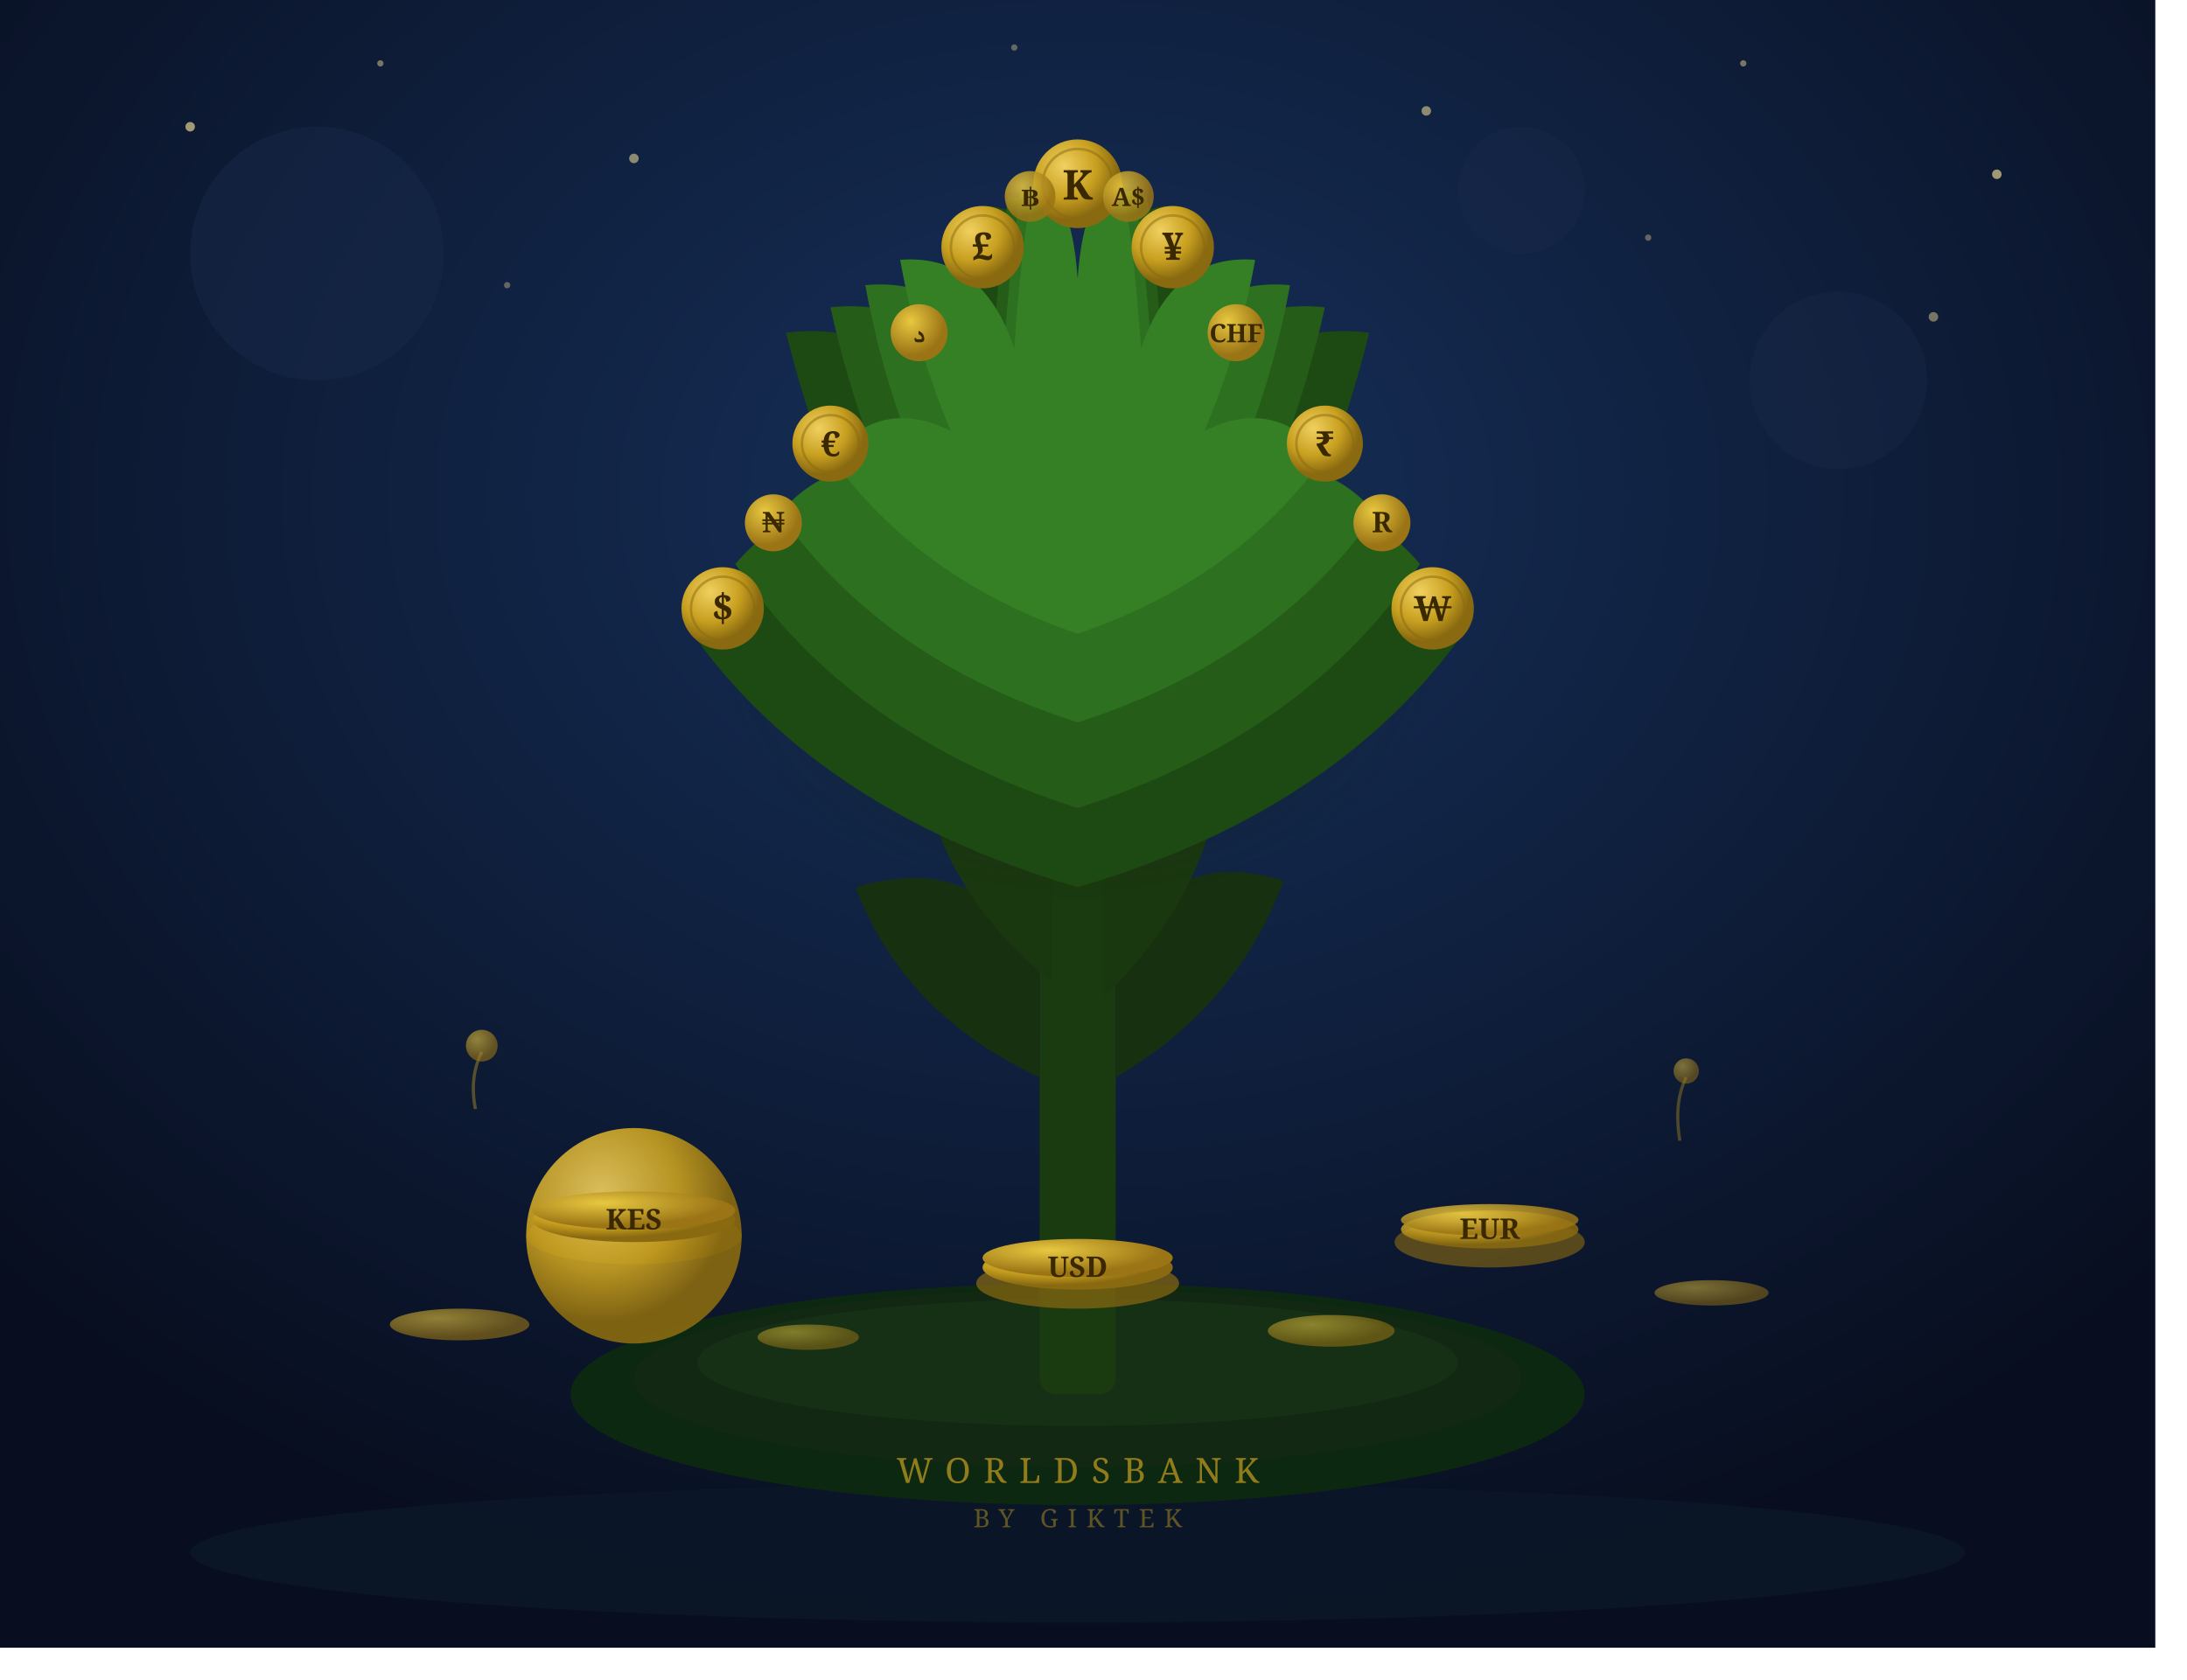
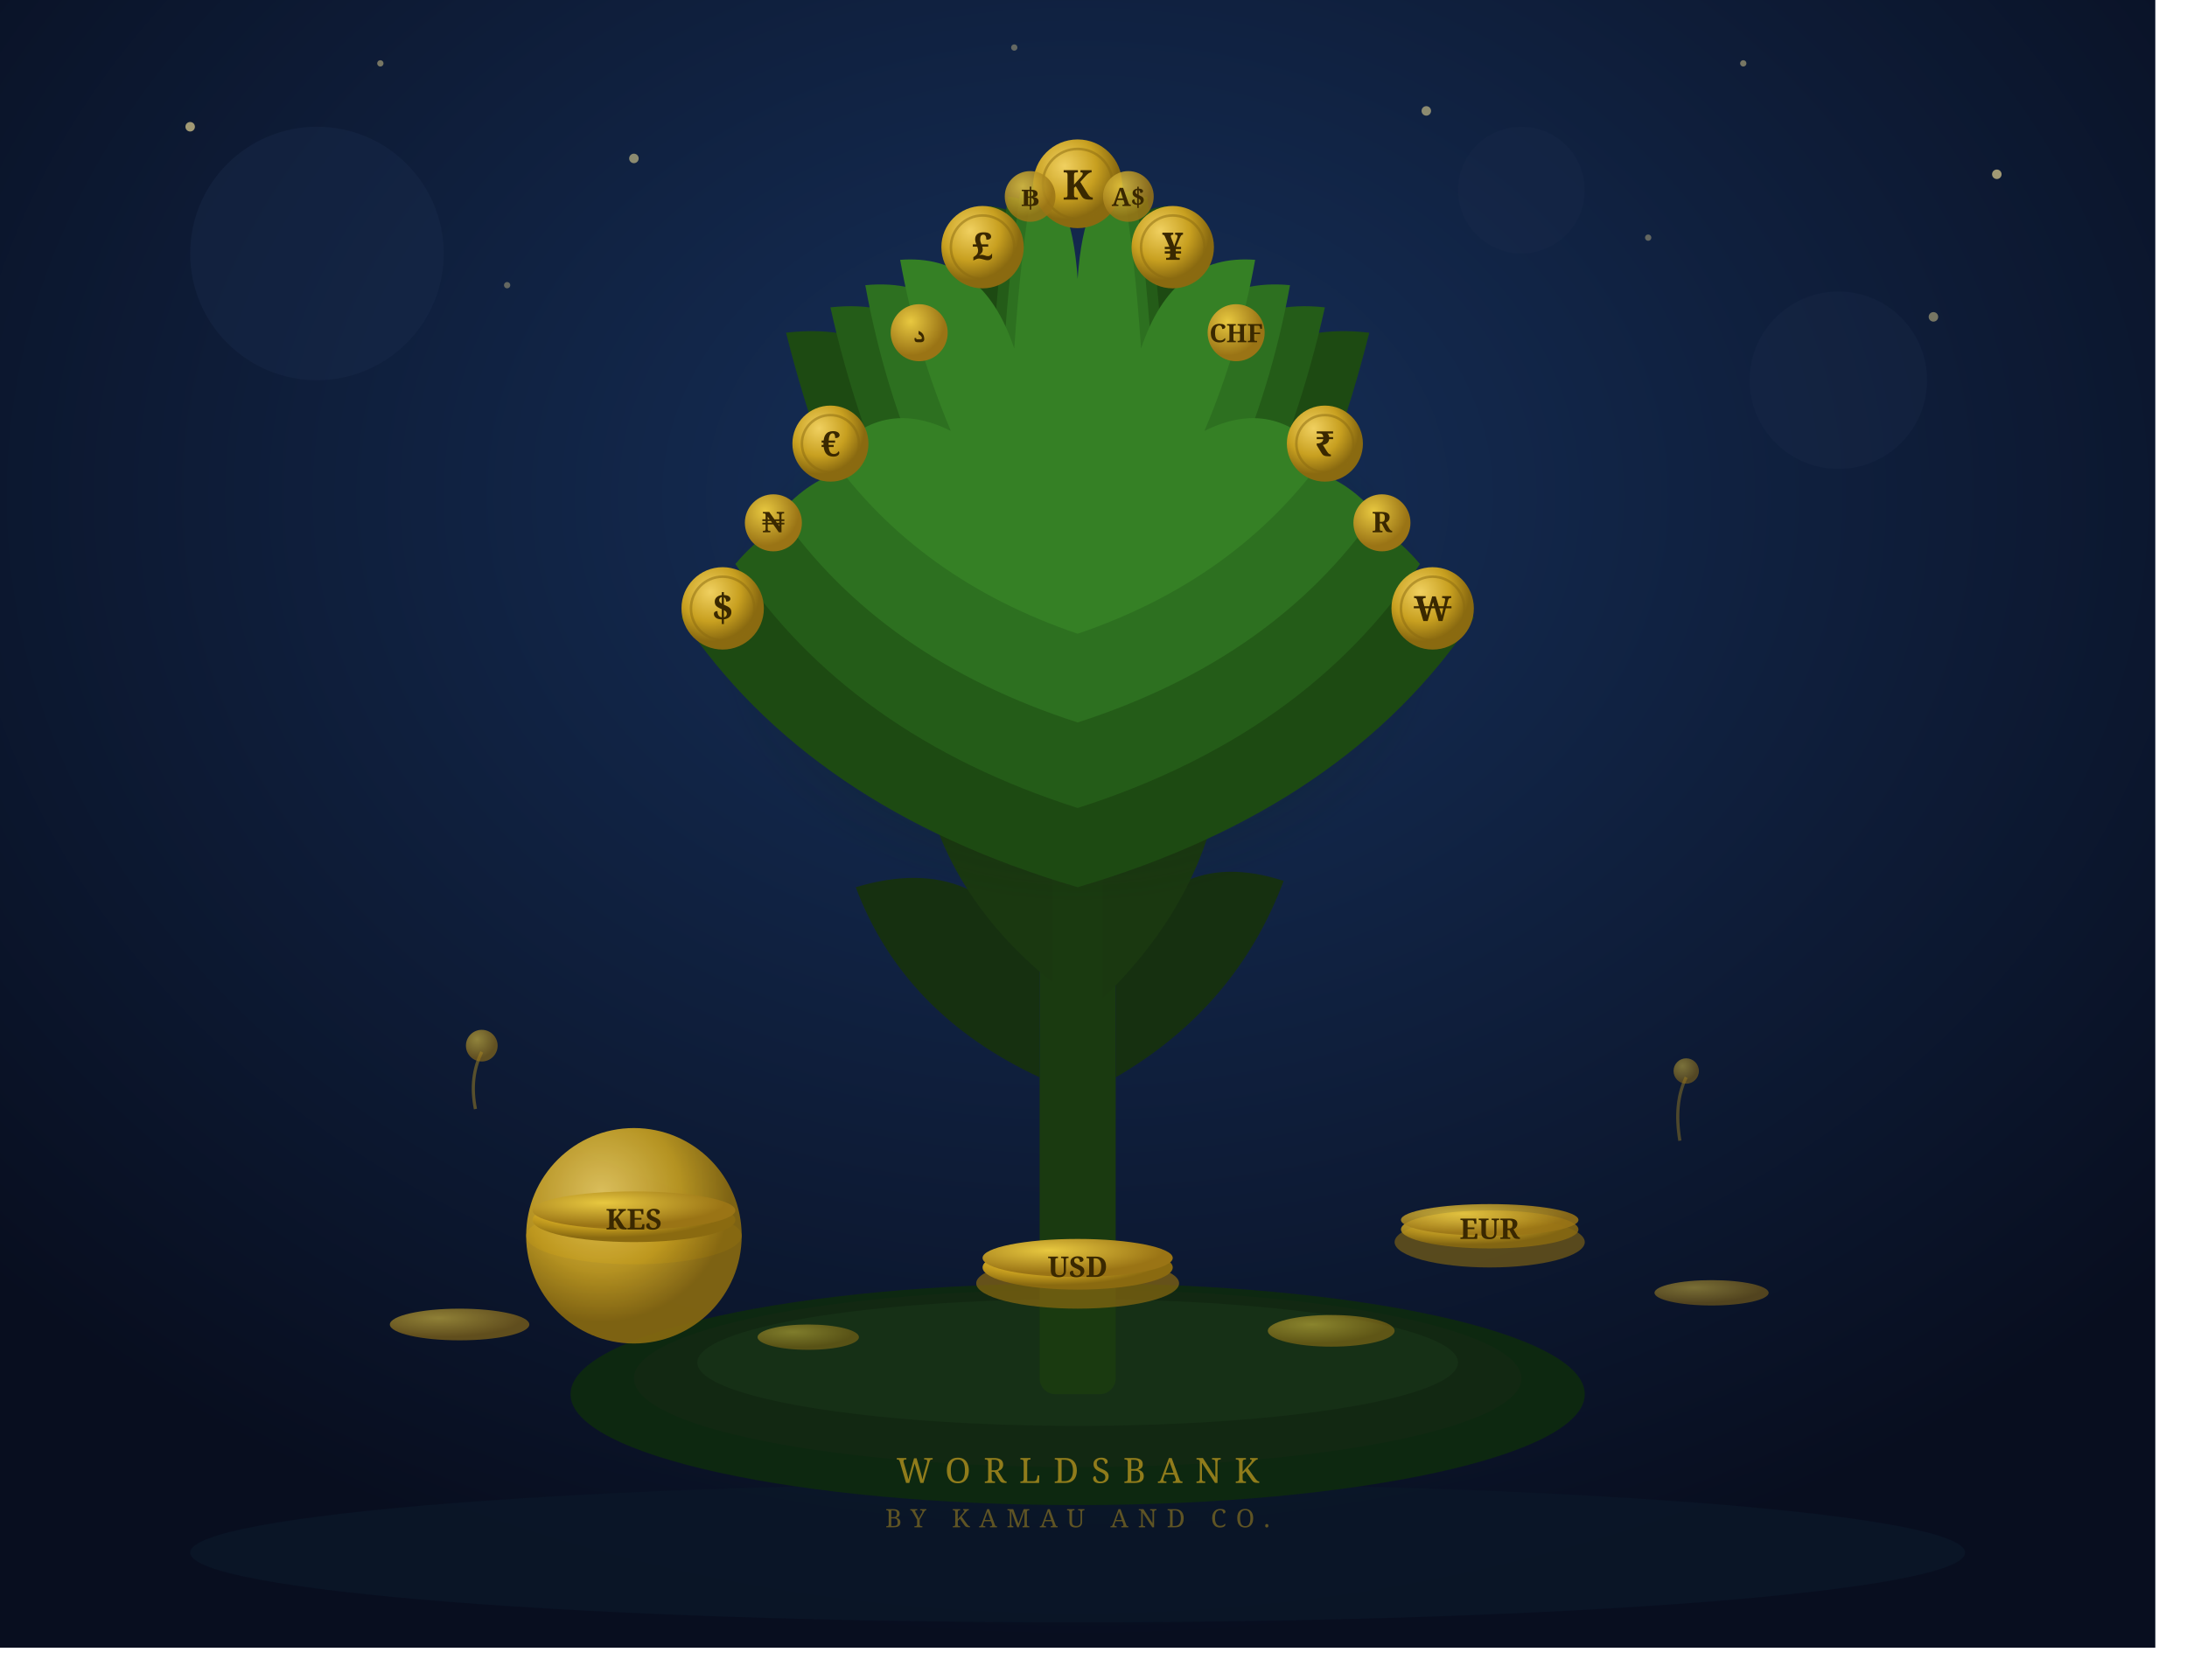
<svg xmlns="http://www.w3.org/2000/svg" width="100%" viewBox="0 0 690 530" role="img" style="">
  <defs>
    <radialGradient id="sky" cx="50%" cy="30%" r="70%">
      <stop offset="0%" stop-color="#16305a" />
      <stop offset="100%" stop-color="#080e1f" />
    </radialGradient>
    <radialGradient id="glow" cx="50%" cy="50%" r="50%">
      <stop offset="0%" stop-color="#2a5a2a" stop-opacity="0.6" />
      <stop offset="100%" stop-color="#0a1a0a" stop-opacity="0" />
    </radialGradient>
    <radialGradient id="coin" cx="35%" cy="30%" r="60%">
      <stop offset="0%" stop-color="#f0d060" />
      <stop offset="60%" stop-color="#c8a020" />
      <stop offset="100%" stop-color="#8a6a10" />
    </radialGradient>
    <radialGradient id="coinSm" cx="35%" cy="30%" r="60%">
      <stop offset="0%" stop-color="#e8c840" />
      <stop offset="100%" stop-color="#9a7415" />
    </radialGradient>
  </defs>
  <rect width="680" height="520" fill="url(#sky)" style="stroke:none;color:rgb(255, 255, 255);stroke-width:1px;stroke-linecap:butt;stroke-linejoin:miter;opacity:1;font-family:&quot;Anthropic Sans&quot;, -apple-system, BlinkMacSystemFont, &quot;Segoe UI&quot;, sans-serif;font-size:16px;font-weight:400;text-anchor:start;dominant-baseline:auto" />
  <circle cx="100" cy="80" r="40" fill="#1a2a4a" opacity="0.4" style="fill:rgb(26, 42, 74);stroke:none;color:rgb(255, 255, 255);stroke-width:1px;stroke-linecap:butt;stroke-linejoin:miter;opacity:0.4;font-family:&quot;Anthropic Sans&quot;, -apple-system, BlinkMacSystemFont, &quot;Segoe UI&quot;, sans-serif;font-size:16px;font-weight:400;text-anchor:start;dominant-baseline:auto" />
  <circle cx="580" cy="120" r="28" fill="#1a2a4a" opacity="0.3" style="fill:rgb(26, 42, 74);stroke:none;color:rgb(255, 255, 255);stroke-width:1px;stroke-linecap:butt;stroke-linejoin:miter;opacity:0.3;font-family:&quot;Anthropic Sans&quot;, -apple-system, BlinkMacSystemFont, &quot;Segoe UI&quot;, sans-serif;font-size:16px;font-weight:400;text-anchor:start;dominant-baseline:auto" />
  <circle cx="480" cy="60" r="20" fill="#1a2a4a" opacity="0.25" style="fill:rgb(26, 42, 74);stroke:none;color:rgb(255, 255, 255);stroke-width:1px;stroke-linecap:butt;stroke-linejoin:miter;opacity:0.25;font-family:&quot;Anthropic Sans&quot;, -apple-system, BlinkMacSystemFont, &quot;Segoe UI&quot;, sans-serif;font-size:16px;font-weight:400;text-anchor:start;dominant-baseline:auto" />
  <circle cx="60" cy="40" r="1.5" fill="#e0d090" opacity="0.7" style="fill:rgb(224, 208, 144);stroke:none;color:rgb(255, 255, 255);stroke-width:1px;stroke-linecap:butt;stroke-linejoin:miter;opacity:0.7;font-family:&quot;Anthropic Sans&quot;, -apple-system, BlinkMacSystemFont, &quot;Segoe UI&quot;, sans-serif;font-size:16px;font-weight:400;text-anchor:start;dominant-baseline:auto" />
  <circle cx="120" cy="20" r="1" fill="#e0d090" opacity="0.5" style="fill:rgb(224, 208, 144);stroke:none;color:rgb(255, 255, 255);stroke-width:1px;stroke-linecap:butt;stroke-linejoin:miter;opacity:0.5;font-family:&quot;Anthropic Sans&quot;, -apple-system, BlinkMacSystemFont, &quot;Segoe UI&quot;, sans-serif;font-size:16px;font-weight:400;text-anchor:start;dominant-baseline:auto" />
  <circle cx="200" cy="50" r="1.5" fill="#e0d090" opacity="0.6" style="fill:rgb(224, 208, 144);stroke:none;color:rgb(255, 255, 255);stroke-width:1px;stroke-linecap:butt;stroke-linejoin:miter;opacity:0.6;font-family:&quot;Anthropic Sans&quot;, -apple-system, BlinkMacSystemFont, &quot;Segoe UI&quot;, sans-serif;font-size:16px;font-weight:400;text-anchor:start;dominant-baseline:auto" />
  <circle cx="320" cy="15" r="1" fill="#e0d090" opacity="0.4" style="fill:rgb(224, 208, 144);stroke:none;color:rgb(255, 255, 255);stroke-width:1px;stroke-linecap:butt;stroke-linejoin:miter;opacity:0.4;font-family:&quot;Anthropic Sans&quot;, -apple-system, BlinkMacSystemFont, &quot;Segoe UI&quot;, sans-serif;font-size:16px;font-weight:400;text-anchor:start;dominant-baseline:auto" />
  <circle cx="450" cy="35" r="1.5" fill="#e0d090" opacity="0.6" style="fill:rgb(224, 208, 144);stroke:none;color:rgb(255, 255, 255);stroke-width:1px;stroke-linecap:butt;stroke-linejoin:miter;opacity:0.6;font-family:&quot;Anthropic Sans&quot;, -apple-system, BlinkMacSystemFont, &quot;Segoe UI&quot;, sans-serif;font-size:16px;font-weight:400;text-anchor:start;dominant-baseline:auto" />
  <circle cx="550" cy="20" r="1" fill="#e0d090" opacity="0.5" style="fill:rgb(224, 208, 144);stroke:none;color:rgb(255, 255, 255);stroke-width:1px;stroke-linecap:butt;stroke-linejoin:miter;opacity:0.5;font-family:&quot;Anthropic Sans&quot;, -apple-system, BlinkMacSystemFont, &quot;Segoe UI&quot;, sans-serif;font-size:16px;font-weight:400;text-anchor:start;dominant-baseline:auto" />
  <circle cx="630" cy="55" r="1.5" fill="#e0d090" opacity="0.7" style="fill:rgb(224, 208, 144);stroke:none;color:rgb(255, 255, 255);stroke-width:1px;stroke-linecap:butt;stroke-linejoin:miter;opacity:0.7;font-family:&quot;Anthropic Sans&quot;, -apple-system, BlinkMacSystemFont, &quot;Segoe UI&quot;, sans-serif;font-size:16px;font-weight:400;text-anchor:start;dominant-baseline:auto" />
  <circle cx="160" cy="90" r="1" fill="#e0d090" opacity="0.4" style="fill:rgb(224, 208, 144);stroke:none;color:rgb(255, 255, 255);stroke-width:1px;stroke-linecap:butt;stroke-linejoin:miter;opacity:0.4;font-family:&quot;Anthropic Sans&quot;, -apple-system, BlinkMacSystemFont, &quot;Segoe UI&quot;, sans-serif;font-size:16px;font-weight:400;text-anchor:start;dominant-baseline:auto" />
  <circle cx="520" cy="75" r="1" fill="#e0d090" opacity="0.4" style="fill:rgb(224, 208, 144);stroke:none;color:rgb(255, 255, 255);stroke-width:1px;stroke-linecap:butt;stroke-linejoin:miter;opacity:0.4;font-family:&quot;Anthropic Sans&quot;, -apple-system, BlinkMacSystemFont, &quot;Segoe UI&quot;, sans-serif;font-size:16px;font-weight:400;text-anchor:start;dominant-baseline:auto" />
  <circle cx="610" cy="100" r="1.5" fill="#e0d090" opacity="0.5" style="fill:rgb(224, 208, 144);stroke:none;color:rgb(255, 255, 255);stroke-width:1px;stroke-linecap:butt;stroke-linejoin:miter;opacity:0.5;font-family:&quot;Anthropic Sans&quot;, -apple-system, BlinkMacSystemFont, &quot;Segoe UI&quot;, sans-serif;font-size:16px;font-weight:400;text-anchor:start;dominant-baseline:auto" />
  <ellipse cx="340" cy="490" rx="280" ry="22" fill="#0a1628" opacity="0.8" style="fill:rgb(10, 22, 40);stroke:none;color:rgb(255, 255, 255);stroke-width:1px;stroke-linecap:butt;stroke-linejoin:miter;opacity:0.8;font-family:&quot;Anthropic Sans&quot;, -apple-system, BlinkMacSystemFont, &quot;Segoe UI&quot;, sans-serif;font-size:16px;font-weight:400;text-anchor:start;dominant-baseline:auto" />
  <ellipse cx="340" cy="440" rx="160" ry="35" fill="#0d2a0d" opacity="0.9" style="fill:rgb(13, 42, 13);stroke:none;color:rgb(255, 255, 255);stroke-width:1px;stroke-linecap:butt;stroke-linejoin:miter;opacity:0.9;font-family:&quot;Anthropic Sans&quot;, -apple-system, BlinkMacSystemFont, &quot;Segoe UI&quot;, sans-serif;font-size:16px;font-weight:400;text-anchor:start;dominant-baseline:auto" />
  <ellipse cx="340" cy="435" rx="140" ry="28" fill="#122812" style="fill:rgb(18, 40, 18);stroke:none;color:rgb(255, 255, 255);stroke-width:1px;stroke-linecap:butt;stroke-linejoin:miter;opacity:1;font-family:&quot;Anthropic Sans&quot;, -apple-system, BlinkMacSystemFont, &quot;Segoe UI&quot;, sans-serif;font-size:16px;font-weight:400;text-anchor:start;dominant-baseline:auto" />
  <ellipse cx="340" cy="430" rx="120" ry="20" fill="#163016" style="fill:rgb(22, 48, 22);stroke:none;color:rgb(255, 255, 255);stroke-width:1px;stroke-linecap:butt;stroke-linejoin:miter;opacity:1;font-family:&quot;Anthropic Sans&quot;, -apple-system, BlinkMacSystemFont, &quot;Segoe UI&quot;, sans-serif;font-size:16px;font-weight:400;text-anchor:start;dominant-baseline:auto" />
  <rect x="328" y="270" width="24" height="170" rx="5" fill="#1a3a10" style="fill:rgb(26, 58, 16);stroke:none;color:rgb(255, 255, 255);stroke-width:1px;stroke-linecap:butt;stroke-linejoin:miter;opacity:1;font-family:&quot;Anthropic Sans&quot;, -apple-system, BlinkMacSystemFont, &quot;Segoe UI&quot;, sans-serif;font-size:16px;font-weight:400;text-anchor:start;dominant-baseline:auto" />
  <path d="M328 340 Q285 320 270 280 Q310 268 328 305Z" fill="#163010" style="fill:rgb(22, 48, 16);stroke:none;color:rgb(255, 255, 255);stroke-width:1px;stroke-linecap:butt;stroke-linejoin:miter;opacity:1;font-family:&quot;Anthropic Sans&quot;, -apple-system, BlinkMacSystemFont, &quot;Segoe UI&quot;, sans-serif;font-size:16px;font-weight:400;text-anchor:start;dominant-baseline:auto" />
  <path d="M332 310 Q295 280 290 238 Q328 238 332 272Z" fill="#1a3810" style="fill:rgb(26, 56, 16);stroke:none;color:rgb(255, 255, 255);stroke-width:1px;stroke-linecap:butt;stroke-linejoin:miter;opacity:1;font-family:&quot;Anthropic Sans&quot;, -apple-system, BlinkMacSystemFont, &quot;Segoe UI&quot;, sans-serif;font-size:16px;font-weight:400;text-anchor:start;dominant-baseline:auto" />
  <path d="M352 340 Q390 318 405 278 Q368 266 352 304Z" fill="#163010" style="fill:rgb(22, 48, 16);stroke:none;color:rgb(255, 255, 255);stroke-width:1px;stroke-linecap:butt;stroke-linejoin:miter;opacity:1;font-family:&quot;Anthropic Sans&quot;, -apple-system, BlinkMacSystemFont, &quot;Segoe UI&quot;, sans-serif;font-size:16px;font-weight:400;text-anchor:start;dominant-baseline:auto" />
  <path d="M348 315 Q382 282 386 240 Q350 238 348 272Z" fill="#1a3810" style="fill:rgb(26, 56, 16);stroke:none;color:rgb(255, 255, 255);stroke-width:1px;stroke-linecap:butt;stroke-linejoin:miter;opacity:1;font-family:&quot;Anthropic Sans&quot;, -apple-system, BlinkMacSystemFont, &quot;Segoe UI&quot;, sans-serif;font-size:16px;font-weight:400;text-anchor:start;dominant-baseline:auto" />
  <path d="M338 350 Q340 380 342 410" stroke="#1a3a10" stroke-width="3" fill="none" style="fill:none;stroke:rgb(26, 58, 16);color:rgb(255, 255, 255);stroke-width:3px;stroke-linecap:butt;stroke-linejoin:miter;opacity:1;font-family:&quot;Anthropic Sans&quot;, -apple-system, BlinkMacSystemFont, &quot;Segoe UI&quot;, sans-serif;font-size:16px;font-weight:400;text-anchor:start;dominant-baseline:auto" />
  <ellipse cx="340" cy="200" rx="115" ry="85" fill="url(#glow)" style="stroke:none;color:rgb(255, 255, 255);stroke-width:1px;stroke-linecap:butt;stroke-linejoin:miter;opacity:1;font-family:&quot;Anthropic Sans&quot;, -apple-system, BlinkMacSystemFont, &quot;Segoe UI&quot;, sans-serif;font-size:16px;font-weight:400;text-anchor:start;dominant-baseline:auto" />
  <path d="M340 280 Q255 255 215 195 Q240 165 275 180 Q258 145 248 105 Q290 100 305 145 Q308 100 312 65 Q338 68 340 115 Q342 68 368 65 Q372 100 375 145 Q390 100 432 105 Q422 145 405 180 Q440 165 465 195 Q425 255 340 280Z" fill="#1d4a12" style="fill:rgb(29, 74, 18);stroke:none;color:rgb(255, 255, 255);stroke-width:1px;stroke-linecap:butt;stroke-linejoin:miter;opacity:1;font-family:&quot;Anthropic Sans&quot;, -apple-system, BlinkMacSystemFont, &quot;Segoe UI&quot;, sans-serif;font-size:16px;font-weight:400;text-anchor:start;dominant-baseline:auto" />
  <path d="M340 255 Q268 232 232 178 Q254 152 285 165 Q270 133 262 97 Q298 93 312 133 Q314 93 318 62 Q338 64 340 106 Q342 64 362 62 Q366 93 368 133 Q382 93 418 97 Q410 133 395 165 Q426 152 448 178 Q412 232 340 255Z" fill="#245c18" style="fill:rgb(36, 92, 24);stroke:none;color:rgb(255, 255, 255);stroke-width:1px;stroke-linecap:butt;stroke-linejoin:miter;opacity:1;font-family:&quot;Anthropic Sans&quot;, -apple-system, BlinkMacSystemFont, &quot;Segoe UI&quot;, sans-serif;font-size:16px;font-weight:400;text-anchor:start;dominant-baseline:auto" />
  <path d="M340 228 Q278 208 246 162 Q265 140 292 152 Q279 123 273 90 Q304 87 316 122 Q318 87 322 60 Q338 62 340 98 Q342 62 358 60 Q362 87 364 122 Q376 87 407 90 Q401 123 388 152 Q415 140 434 162 Q402 208 340 228Z" fill="#2d7020" style="fill:rgb(45, 112, 32);stroke:none;color:rgb(255, 255, 255);stroke-width:1px;stroke-linecap:butt;stroke-linejoin:miter;opacity:1;font-family:&quot;Anthropic Sans&quot;, -apple-system, BlinkMacSystemFont, &quot;Segoe UI&quot;, sans-serif;font-size:16px;font-weight:400;text-anchor:start;dominant-baseline:auto" />
  <path d="M340 200 Q290 183 262 144 Q278 125 300 136 Q289 110 284 82 Q310 80 320 110 Q322 80 326 57 Q338 59 340 88 Q342 59 354 57 Q358 80 360 110 Q370 80 396 82 Q391 110 380 136 Q402 125 418 144 Q390 183 340 200Z" fill="#358025" style="fill:rgb(53, 128, 37);stroke:none;color:rgb(255, 255, 255);stroke-width:1px;stroke-linecap:butt;stroke-linejoin:miter;opacity:1;font-family:&quot;Anthropic Sans&quot;, -apple-system, BlinkMacSystemFont, &quot;Segoe UI&quot;, sans-serif;font-size:16px;font-weight:400;text-anchor:start;dominant-baseline:auto" />
  <g transform="translate(228,192)" style="fill:rgb(0, 0, 0);stroke:none;color:rgb(255, 255, 255);stroke-width:1px;stroke-linecap:butt;stroke-linejoin:miter;opacity:1;font-family:&quot;Anthropic Sans&quot;, -apple-system, BlinkMacSystemFont, &quot;Segoe UI&quot;, sans-serif;font-size:16px;font-weight:400;text-anchor:start;dominant-baseline:auto">
    <circle r="13" fill="url(#coin)" style="stroke:none;color:rgb(255, 255, 255);stroke-width:1px;stroke-linecap:butt;stroke-linejoin:miter;opacity:1;font-family:&quot;Anthropic Sans&quot;, -apple-system, BlinkMacSystemFont, &quot;Segoe UI&quot;, sans-serif;font-size:16px;font-weight:400;text-anchor:start;dominant-baseline:auto" />
    <circle r="10" fill="none" stroke="#8a6a10" stroke-width="0.8" opacity="0.5" style="fill:none;stroke:rgb(138, 106, 16);color:rgb(255, 255, 255);stroke-width:0.8px;stroke-linecap:butt;stroke-linejoin:miter;opacity:0.5;font-family:&quot;Anthropic Sans&quot;, -apple-system, BlinkMacSystemFont, &quot;Segoe UI&quot;, sans-serif;font-size:16px;font-weight:400;text-anchor:start;dominant-baseline:auto" />
    <text text-anchor="middle" dy="4" fill="#3a2800" font-size="12" font-weight="700" font-family="Georgia" style="fill:rgb(58, 40, 0);stroke:none;color:rgb(255, 255, 255);stroke-width:1px;stroke-linecap:butt;stroke-linejoin:miter;opacity:1;font-family:Georgia;font-size:12px;font-weight:700;text-anchor:middle;dominant-baseline:auto">$</text>
  </g>
  <g transform="translate(262,140)" style="fill:rgb(0, 0, 0);stroke:none;color:rgb(255, 255, 255);stroke-width:1px;stroke-linecap:butt;stroke-linejoin:miter;opacity:1;font-family:&quot;Anthropic Sans&quot;, -apple-system, BlinkMacSystemFont, &quot;Segoe UI&quot;, sans-serif;font-size:16px;font-weight:400;text-anchor:start;dominant-baseline:auto">
    <circle r="12" fill="url(#coin)" style="stroke:none;color:rgb(255, 255, 255);stroke-width:1px;stroke-linecap:butt;stroke-linejoin:miter;opacity:1;font-family:&quot;Anthropic Sans&quot;, -apple-system, BlinkMacSystemFont, &quot;Segoe UI&quot;, sans-serif;font-size:16px;font-weight:400;text-anchor:start;dominant-baseline:auto" />
    <circle r="9" fill="none" stroke="#8a6a10" stroke-width="0.8" opacity="0.5" style="fill:none;stroke:rgb(138, 106, 16);color:rgb(255, 255, 255);stroke-width:0.8px;stroke-linecap:butt;stroke-linejoin:miter;opacity:0.5;font-family:&quot;Anthropic Sans&quot;, -apple-system, BlinkMacSystemFont, &quot;Segoe UI&quot;, sans-serif;font-size:16px;font-weight:400;text-anchor:start;dominant-baseline:auto" />
    <text text-anchor="middle" dy="4" fill="#3a2800" font-size="11" font-weight="700" font-family="Georgia" style="fill:rgb(58, 40, 0);stroke:none;color:rgb(255, 255, 255);stroke-width:1px;stroke-linecap:butt;stroke-linejoin:miter;opacity:1;font-family:Georgia;font-size:11px;font-weight:700;text-anchor:middle;dominant-baseline:auto">€</text>
  </g>
  <g transform="translate(310,78)" style="fill:rgb(0, 0, 0);stroke:none;color:rgb(255, 255, 255);stroke-width:1px;stroke-linecap:butt;stroke-linejoin:miter;opacity:1;font-family:&quot;Anthropic Sans&quot;, -apple-system, BlinkMacSystemFont, &quot;Segoe UI&quot;, sans-serif;font-size:16px;font-weight:400;text-anchor:start;dominant-baseline:auto">
    <circle r="13" fill="url(#coin)" style="stroke:none;color:rgb(255, 255, 255);stroke-width:1px;stroke-linecap:butt;stroke-linejoin:miter;opacity:1;font-family:&quot;Anthropic Sans&quot;, -apple-system, BlinkMacSystemFont, &quot;Segoe UI&quot;, sans-serif;font-size:16px;font-weight:400;text-anchor:start;dominant-baseline:auto" />
    <circle r="10" fill="none" stroke="#8a6a10" stroke-width="0.8" opacity="0.5" style="fill:none;stroke:rgb(138, 106, 16);color:rgb(255, 255, 255);stroke-width:0.8px;stroke-linecap:butt;stroke-linejoin:miter;opacity:0.5;font-family:&quot;Anthropic Sans&quot;, -apple-system, BlinkMacSystemFont, &quot;Segoe UI&quot;, sans-serif;font-size:16px;font-weight:400;text-anchor:start;dominant-baseline:auto" />
    <text text-anchor="middle" dy="4" fill="#3a2800" font-size="12" font-weight="700" font-family="Georgia" style="fill:rgb(58, 40, 0);stroke:none;color:rgb(255, 255, 255);stroke-width:1px;stroke-linecap:butt;stroke-linejoin:miter;opacity:1;font-family:Georgia;font-size:12px;font-weight:700;text-anchor:middle;dominant-baseline:auto">£</text>
  </g>
  <g transform="translate(340,58)" style="fill:rgb(0, 0, 0);stroke:none;color:rgb(255, 255, 255);stroke-width:1px;stroke-linecap:butt;stroke-linejoin:miter;opacity:1;font-family:&quot;Anthropic Sans&quot;, -apple-system, BlinkMacSystemFont, &quot;Segoe UI&quot;, sans-serif;font-size:16px;font-weight:400;text-anchor:start;dominant-baseline:auto">
    <circle r="14" fill="url(#coin)" style="stroke:none;color:rgb(255, 255, 255);stroke-width:1px;stroke-linecap:butt;stroke-linejoin:miter;opacity:1;font-family:&quot;Anthropic Sans&quot;, -apple-system, BlinkMacSystemFont, &quot;Segoe UI&quot;, sans-serif;font-size:16px;font-weight:400;text-anchor:start;dominant-baseline:auto" />
    <circle r="11" fill="none" stroke="#8a6a10" stroke-width="0.8" opacity="0.5" style="fill:none;stroke:rgb(138, 106, 16);color:rgb(255, 255, 255);stroke-width:0.8px;stroke-linecap:butt;stroke-linejoin:miter;opacity:0.5;font-family:&quot;Anthropic Sans&quot;, -apple-system, BlinkMacSystemFont, &quot;Segoe UI&quot;, sans-serif;font-size:16px;font-weight:400;text-anchor:start;dominant-baseline:auto" />
    <text text-anchor="middle" dy="5" fill="#3a2800" font-size="13" font-weight="700" font-family="Georgia" style="fill:rgb(58, 40, 0);stroke:none;color:rgb(255, 255, 255);stroke-width:1px;stroke-linecap:butt;stroke-linejoin:miter;opacity:1;font-family:Georgia;font-size:13px;font-weight:700;text-anchor:middle;dominant-baseline:auto">K</text>
  </g>
  <g transform="translate(370,78)" style="fill:rgb(0, 0, 0);stroke:none;color:rgb(255, 255, 255);stroke-width:1px;stroke-linecap:butt;stroke-linejoin:miter;opacity:1;font-family:&quot;Anthropic Sans&quot;, -apple-system, BlinkMacSystemFont, &quot;Segoe UI&quot;, sans-serif;font-size:16px;font-weight:400;text-anchor:start;dominant-baseline:auto">
    <circle r="13" fill="url(#coin)" style="stroke:none;color:rgb(255, 255, 255);stroke-width:1px;stroke-linecap:butt;stroke-linejoin:miter;opacity:1;font-family:&quot;Anthropic Sans&quot;, -apple-system, BlinkMacSystemFont, &quot;Segoe UI&quot;, sans-serif;font-size:16px;font-weight:400;text-anchor:start;dominant-baseline:auto" />
    <circle r="10" fill="none" stroke="#8a6a10" stroke-width="0.8" opacity="0.5" style="fill:none;stroke:rgb(138, 106, 16);color:rgb(255, 255, 255);stroke-width:0.8px;stroke-linecap:butt;stroke-linejoin:miter;opacity:0.5;font-family:&quot;Anthropic Sans&quot;, -apple-system, BlinkMacSystemFont, &quot;Segoe UI&quot;, sans-serif;font-size:16px;font-weight:400;text-anchor:start;dominant-baseline:auto" />
    <text text-anchor="middle" dy="4" fill="#3a2800" font-size="12" font-weight="700" font-family="Georgia" style="fill:rgb(58, 40, 0);stroke:none;color:rgb(255, 255, 255);stroke-width:1px;stroke-linecap:butt;stroke-linejoin:miter;opacity:1;font-family:Georgia;font-size:12px;font-weight:700;text-anchor:middle;dominant-baseline:auto">¥</text>
  </g>
  <g transform="translate(418,140)" style="fill:rgb(0, 0, 0);stroke:none;color:rgb(255, 255, 255);stroke-width:1px;stroke-linecap:butt;stroke-linejoin:miter;opacity:1;font-family:&quot;Anthropic Sans&quot;, -apple-system, BlinkMacSystemFont, &quot;Segoe UI&quot;, sans-serif;font-size:16px;font-weight:400;text-anchor:start;dominant-baseline:auto">
    <circle r="12" fill="url(#coin)" style="stroke:none;color:rgb(255, 255, 255);stroke-width:1px;stroke-linecap:butt;stroke-linejoin:miter;opacity:1;font-family:&quot;Anthropic Sans&quot;, -apple-system, BlinkMacSystemFont, &quot;Segoe UI&quot;, sans-serif;font-size:16px;font-weight:400;text-anchor:start;dominant-baseline:auto" />
    <circle r="9" fill="none" stroke="#8a6a10" stroke-width="0.8" opacity="0.5" style="fill:none;stroke:rgb(138, 106, 16);color:rgb(255, 255, 255);stroke-width:0.8px;stroke-linecap:butt;stroke-linejoin:miter;opacity:0.5;font-family:&quot;Anthropic Sans&quot;, -apple-system, BlinkMacSystemFont, &quot;Segoe UI&quot;, sans-serif;font-size:16px;font-weight:400;text-anchor:start;dominant-baseline:auto" />
    <text text-anchor="middle" dy="4" fill="#3a2800" font-size="11" font-weight="700" font-family="Georgia" style="fill:rgb(58, 40, 0);stroke:none;color:rgb(255, 255, 255);stroke-width:1px;stroke-linecap:butt;stroke-linejoin:miter;opacity:1;font-family:Georgia;font-size:11px;font-weight:700;text-anchor:middle;dominant-baseline:auto">₹</text>
  </g>
  <g transform="translate(452,192)" style="fill:rgb(0, 0, 0);stroke:none;color:rgb(255, 255, 255);stroke-width:1px;stroke-linecap:butt;stroke-linejoin:miter;opacity:1;font-family:&quot;Anthropic Sans&quot;, -apple-system, BlinkMacSystemFont, &quot;Segoe UI&quot;, sans-serif;font-size:16px;font-weight:400;text-anchor:start;dominant-baseline:auto">
    <circle r="13" fill="url(#coin)" style="stroke:none;color:rgb(255, 255, 255);stroke-width:1px;stroke-linecap:butt;stroke-linejoin:miter;opacity:1;font-family:&quot;Anthropic Sans&quot;, -apple-system, BlinkMacSystemFont, &quot;Segoe UI&quot;, sans-serif;font-size:16px;font-weight:400;text-anchor:start;dominant-baseline:auto" />
    <circle r="10" fill="none" stroke="#8a6a10" stroke-width="0.8" opacity="0.5" style="fill:none;stroke:rgb(138, 106, 16);color:rgb(255, 255, 255);stroke-width:0.8px;stroke-linecap:butt;stroke-linejoin:miter;opacity:0.5;font-family:&quot;Anthropic Sans&quot;, -apple-system, BlinkMacSystemFont, &quot;Segoe UI&quot;, sans-serif;font-size:16px;font-weight:400;text-anchor:start;dominant-baseline:auto" />
    <text text-anchor="middle" dy="4" fill="#3a2800" font-size="11" font-weight="700" font-family="Georgia" style="fill:rgb(58, 40, 0);stroke:none;color:rgb(255, 255, 255);stroke-width:1px;stroke-linecap:butt;stroke-linejoin:miter;opacity:1;font-family:Georgia;font-size:11px;font-weight:700;text-anchor:middle;dominant-baseline:auto">₩</text>
  </g>
  <g transform="translate(244,165)" style="fill:rgb(0, 0, 0);stroke:none;color:rgb(255, 255, 255);stroke-width:1px;stroke-linecap:butt;stroke-linejoin:miter;opacity:1;font-family:&quot;Anthropic Sans&quot;, -apple-system, BlinkMacSystemFont, &quot;Segoe UI&quot;, sans-serif;font-size:16px;font-weight:400;text-anchor:start;dominant-baseline:auto">
    <circle r="9" fill="url(#coinSm)" style="stroke:none;color:rgb(255, 255, 255);stroke-width:1px;stroke-linecap:butt;stroke-linejoin:miter;opacity:1;font-family:&quot;Anthropic Sans&quot;, -apple-system, BlinkMacSystemFont, &quot;Segoe UI&quot;, sans-serif;font-size:16px;font-weight:400;text-anchor:start;dominant-baseline:auto" />
    <text text-anchor="middle" dy="3" fill="#3a2800" font-size="9" font-weight="700" font-family="Georgia" style="fill:rgb(58, 40, 0);stroke:none;color:rgb(255, 255, 255);stroke-width:1px;stroke-linecap:butt;stroke-linejoin:miter;opacity:1;font-family:Georgia;font-size:9px;font-weight:700;text-anchor:middle;dominant-baseline:auto">₦</text>
  </g>
  <g transform="translate(436,165)" style="fill:rgb(0, 0, 0);stroke:none;color:rgb(255, 255, 255);stroke-width:1px;stroke-linecap:butt;stroke-linejoin:miter;opacity:1;font-family:&quot;Anthropic Sans&quot;, -apple-system, BlinkMacSystemFont, &quot;Segoe UI&quot;, sans-serif;font-size:16px;font-weight:400;text-anchor:start;dominant-baseline:auto">
    <circle r="9" fill="url(#coinSm)" style="stroke:none;color:rgb(255, 255, 255);stroke-width:1px;stroke-linecap:butt;stroke-linejoin:miter;opacity:1;font-family:&quot;Anthropic Sans&quot;, -apple-system, BlinkMacSystemFont, &quot;Segoe UI&quot;, sans-serif;font-size:16px;font-weight:400;text-anchor:start;dominant-baseline:auto" />
    <text text-anchor="middle" dy="3" fill="#3a2800" font-size="9" font-weight="700" font-family="Georgia" style="fill:rgb(58, 40, 0);stroke:none;color:rgb(255, 255, 255);stroke-width:1px;stroke-linecap:butt;stroke-linejoin:miter;opacity:1;font-family:Georgia;font-size:9px;font-weight:700;text-anchor:middle;dominant-baseline:auto">R</text>
  </g>
  <g transform="translate(290,105)" style="fill:rgb(0, 0, 0);stroke:none;color:rgb(255, 255, 255);stroke-width:1px;stroke-linecap:butt;stroke-linejoin:miter;opacity:1;font-family:&quot;Anthropic Sans&quot;, -apple-system, BlinkMacSystemFont, &quot;Segoe UI&quot;, sans-serif;font-size:16px;font-weight:400;text-anchor:start;dominant-baseline:auto">
    <circle r="9" fill="url(#coinSm)" style="stroke:none;color:rgb(255, 255, 255);stroke-width:1px;stroke-linecap:butt;stroke-linejoin:miter;opacity:1;font-family:&quot;Anthropic Sans&quot;, -apple-system, BlinkMacSystemFont, &quot;Segoe UI&quot;, sans-serif;font-size:16px;font-weight:400;text-anchor:start;dominant-baseline:auto" />
    <text text-anchor="middle" dy="3" fill="#3a2800" font-size="9" font-weight="700" font-family="Georgia" style="fill:rgb(58, 40, 0);stroke:none;color:rgb(255, 255, 255);stroke-width:1px;stroke-linecap:butt;stroke-linejoin:miter;opacity:1;font-family:Georgia;font-size:9px;font-weight:700;text-anchor:middle;dominant-baseline:auto">د</text>
  </g>
  <g transform="translate(390,105)" style="fill:rgb(0, 0, 0);stroke:none;color:rgb(255, 255, 255);stroke-width:1px;stroke-linecap:butt;stroke-linejoin:miter;opacity:1;font-family:&quot;Anthropic Sans&quot;, -apple-system, BlinkMacSystemFont, &quot;Segoe UI&quot;, sans-serif;font-size:16px;font-weight:400;text-anchor:start;dominant-baseline:auto">
    <circle r="9" fill="url(#coinSm)" style="stroke:none;color:rgb(255, 255, 255);stroke-width:1px;stroke-linecap:butt;stroke-linejoin:miter;opacity:1;font-family:&quot;Anthropic Sans&quot;, -apple-system, BlinkMacSystemFont, &quot;Segoe UI&quot;, sans-serif;font-size:16px;font-weight:400;text-anchor:start;dominant-baseline:auto" />
    <text text-anchor="middle" dy="3" fill="#3a2800" font-size="8" font-weight="700" font-family="Georgia" style="fill:rgb(58, 40, 0);stroke:none;color:rgb(255, 255, 255);stroke-width:1px;stroke-linecap:butt;stroke-linejoin:miter;opacity:1;font-family:Georgia;font-size:8px;font-weight:700;text-anchor:middle;dominant-baseline:auto">CHF</text>
  </g>
  <g transform="translate(325,62)" style="fill:rgb(0, 0, 0);stroke:none;color:rgb(255, 255, 255);stroke-width:1px;stroke-linecap:butt;stroke-linejoin:miter;opacity:1;font-family:&quot;Anthropic Sans&quot;, -apple-system, BlinkMacSystemFont, &quot;Segoe UI&quot;, sans-serif;font-size:16px;font-weight:400;text-anchor:start;dominant-baseline:auto">
    <circle r="8" fill="url(#coinSm)" opacity="0.85" style="stroke:none;color:rgb(255, 255, 255);stroke-width:1px;stroke-linecap:butt;stroke-linejoin:miter;opacity:0.85;font-family:&quot;Anthropic Sans&quot;, -apple-system, BlinkMacSystemFont, &quot;Segoe UI&quot;, sans-serif;font-size:16px;font-weight:400;text-anchor:start;dominant-baseline:auto" />
    <text text-anchor="middle" dy="3" fill="#3a2800" font-size="8" font-weight="700" font-family="Georgia" style="fill:rgb(58, 40, 0);stroke:none;color:rgb(255, 255, 255);stroke-width:1px;stroke-linecap:butt;stroke-linejoin:miter;opacity:1;font-family:Georgia;font-size:8px;font-weight:700;text-anchor:middle;dominant-baseline:auto">฿</text>
  </g>
  <g transform="translate(356,62)" style="fill:rgb(0, 0, 0);stroke:none;color:rgb(255, 255, 255);stroke-width:1px;stroke-linecap:butt;stroke-linejoin:miter;opacity:1;font-family:&quot;Anthropic Sans&quot;, -apple-system, BlinkMacSystemFont, &quot;Segoe UI&quot;, sans-serif;font-size:16px;font-weight:400;text-anchor:start;dominant-baseline:auto">
    <circle r="8" fill="url(#coinSm)" opacity="0.85" style="stroke:none;color:rgb(255, 255, 255);stroke-width:1px;stroke-linecap:butt;stroke-linejoin:miter;opacity:0.85;font-family:&quot;Anthropic Sans&quot;, -apple-system, BlinkMacSystemFont, &quot;Segoe UI&quot;, sans-serif;font-size:16px;font-weight:400;text-anchor:start;dominant-baseline:auto" />
    <text text-anchor="middle" dy="3" fill="#3a2800" font-size="8" font-weight="700" font-family="Georgia" style="fill:rgb(58, 40, 0);stroke:none;color:rgb(255, 255, 255);stroke-width:1px;stroke-linecap:butt;stroke-linejoin:miter;opacity:1;font-family:Georgia;font-size:8px;font-weight:700;text-anchor:middle;dominant-baseline:auto">A$</text>
  </g>
  <g transform="translate(200,390)" style="fill:rgb(0, 0, 0);stroke:none;color:rgb(255, 255, 255);stroke-width:1px;stroke-linecap:butt;stroke-linejoin:miter;opacity:1;font-family:&quot;Anthropic Sans&quot;, -apple-system, BlinkMacSystemFont, &quot;Segoe UI&quot;, sans-serif;font-size:16px;font-weight:400;text-anchor:start;dominant-baseline:auto">
    <ellipse rx="34" ry="9" fill="#8a6a10" opacity="0.7" style="fill:rgb(138, 106, 16);stroke:none;color:rgb(255, 255, 255);stroke-width:1px;stroke-linecap:butt;stroke-linejoin:miter;opacity:0.7;font-family:&quot;Anthropic Sans&quot;, -apple-system, BlinkMacSystemFont, &quot;Segoe UI&quot;, sans-serif;font-size:16px;font-weight:400;text-anchor:start;dominant-baseline:auto" />
    <ellipse ry="-3" rx="34" fill="url(#coin)" opacity="0.9" style="stroke:none;color:rgb(255, 255, 255);stroke-width:1px;stroke-linecap:butt;stroke-linejoin:miter;opacity:0.9;font-family:&quot;Anthropic Sans&quot;, -apple-system, BlinkMacSystemFont, &quot;Segoe UI&quot;, sans-serif;font-size:16px;font-weight:400;text-anchor:start;dominant-baseline:auto" />
    <ellipse cy="-5" rx="32" ry="7" fill="url(#coin)" style="stroke:none;color:rgb(255, 255, 255);stroke-width:1px;stroke-linecap:butt;stroke-linejoin:miter;opacity:1;font-family:&quot;Anthropic Sans&quot;, -apple-system, BlinkMacSystemFont, &quot;Segoe UI&quot;, sans-serif;font-size:16px;font-weight:400;text-anchor:start;dominant-baseline:auto" />
    <ellipse cy="-8" rx="32" ry="6" fill="url(#coinSm)" style="stroke:none;color:rgb(255, 255, 255);stroke-width:1px;stroke-linecap:butt;stroke-linejoin:miter;opacity:1;font-family:&quot;Anthropic Sans&quot;, -apple-system, BlinkMacSystemFont, &quot;Segoe UI&quot;, sans-serif;font-size:16px;font-weight:400;text-anchor:start;dominant-baseline:auto" />
    <text y="-5" text-anchor="middle" dy="3" fill="#3a2800" font-size="9" font-weight="700" font-family="Georgia" style="fill:rgb(58, 40, 0);stroke:none;color:rgb(255, 255, 255);stroke-width:1px;stroke-linecap:butt;stroke-linejoin:miter;opacity:1;font-family:Georgia;font-size:9px;font-weight:700;text-anchor:middle;dominant-baseline:auto">KES</text>
  </g>
  <g transform="translate(340,405)" style="fill:rgb(0, 0, 0);stroke:none;color:rgb(255, 255, 255);stroke-width:1px;stroke-linecap:butt;stroke-linejoin:miter;opacity:1;font-family:&quot;Anthropic Sans&quot;, -apple-system, BlinkMacSystemFont, &quot;Segoe UI&quot;, sans-serif;font-size:16px;font-weight:400;text-anchor:start;dominant-baseline:auto">
    <ellipse rx="32" ry="8" fill="#8a6a10" opacity="0.7" style="fill:rgb(138, 106, 16);stroke:none;color:rgb(255, 255, 255);stroke-width:1px;stroke-linecap:butt;stroke-linejoin:miter;opacity:0.7;font-family:&quot;Anthropic Sans&quot;, -apple-system, BlinkMacSystemFont, &quot;Segoe UI&quot;, sans-serif;font-size:16px;font-weight:400;text-anchor:start;dominant-baseline:auto" />
    <ellipse cy="-5" rx="30" ry="7" fill="url(#coin)" style="stroke:none;color:rgb(255, 255, 255);stroke-width:1px;stroke-linecap:butt;stroke-linejoin:miter;opacity:1;font-family:&quot;Anthropic Sans&quot;, -apple-system, BlinkMacSystemFont, &quot;Segoe UI&quot;, sans-serif;font-size:16px;font-weight:400;text-anchor:start;dominant-baseline:auto" />
    <ellipse cy="-8" rx="30" ry="6" fill="url(#coinSm)" style="stroke:none;color:rgb(255, 255, 255);stroke-width:1px;stroke-linecap:butt;stroke-linejoin:miter;opacity:1;font-family:&quot;Anthropic Sans&quot;, -apple-system, BlinkMacSystemFont, &quot;Segoe UI&quot;, sans-serif;font-size:16px;font-weight:400;text-anchor:start;dominant-baseline:auto" />
    <text y="-5" text-anchor="middle" dy="3" fill="#3a2800" font-size="9" font-weight="700" font-family="Georgia" style="fill:rgb(58, 40, 0);stroke:none;color:rgb(255, 255, 255);stroke-width:1px;stroke-linecap:butt;stroke-linejoin:miter;opacity:1;font-family:Georgia;font-size:9px;font-weight:700;text-anchor:middle;dominant-baseline:auto">USD</text>
  </g>
  <g transform="translate(470,392)" style="fill:rgb(0, 0, 0);stroke:none;color:rgb(255, 255, 255);stroke-width:1px;stroke-linecap:butt;stroke-linejoin:miter;opacity:1;font-family:&quot;Anthropic Sans&quot;, -apple-system, BlinkMacSystemFont, &quot;Segoe UI&quot;, sans-serif;font-size:16px;font-weight:400;text-anchor:start;dominant-baseline:auto">
    <ellipse rx="30" ry="8" fill="#8a6a10" opacity="0.6" style="fill:rgb(138, 106, 16);stroke:none;color:rgb(255, 255, 255);stroke-width:1px;stroke-linecap:butt;stroke-linejoin:miter;opacity:0.6;font-family:&quot;Anthropic Sans&quot;, -apple-system, BlinkMacSystemFont, &quot;Segoe UI&quot;, sans-serif;font-size:16px;font-weight:400;text-anchor:start;dominant-baseline:auto" />
    <ellipse cy="-4" rx="28" ry="6" fill="url(#coin)" opacity="0.85" style="stroke:none;color:rgb(255, 255, 255);stroke-width:1px;stroke-linecap:butt;stroke-linejoin:miter;opacity:0.85;font-family:&quot;Anthropic Sans&quot;, -apple-system, BlinkMacSystemFont, &quot;Segoe UI&quot;, sans-serif;font-size:16px;font-weight:400;text-anchor:start;dominant-baseline:auto" />
    <ellipse cy="-7" rx="28" ry="5" fill="url(#coinSm)" opacity="0.85" style="stroke:none;color:rgb(255, 255, 255);stroke-width:1px;stroke-linecap:butt;stroke-linejoin:miter;opacity:0.85;font-family:&quot;Anthropic Sans&quot;, -apple-system, BlinkMacSystemFont, &quot;Segoe UI&quot;, sans-serif;font-size:16px;font-weight:400;text-anchor:start;dominant-baseline:auto" />
    <text y="-4" text-anchor="middle" dy="3" fill="#3a2800" font-size="9" font-weight="700" font-family="Georgia" style="fill:rgb(58, 40, 0);stroke:none;color:rgb(255, 255, 255);stroke-width:1px;stroke-linecap:butt;stroke-linejoin:miter;opacity:1;font-family:Georgia;font-size:9px;font-weight:700;text-anchor:middle;dominant-baseline:auto">EUR</text>
  </g>
  <ellipse cx="145" cy="418" rx="22" ry="5" fill="url(#coinSm)" opacity="0.6" style="stroke:none;color:rgb(255, 255, 255);stroke-width:1px;stroke-linecap:butt;stroke-linejoin:miter;opacity:0.6;font-family:&quot;Anthropic Sans&quot;, -apple-system, BlinkMacSystemFont, &quot;Segoe UI&quot;, sans-serif;font-size:16px;font-weight:400;text-anchor:start;dominant-baseline:auto" />
  <ellipse cx="420" cy="420" rx="20" ry="5" fill="url(#coinSm)" opacity="0.55" style="stroke:none;color:rgb(255, 255, 255);stroke-width:1px;stroke-linecap:butt;stroke-linejoin:miter;opacity:0.55;font-family:&quot;Anthropic Sans&quot;, -apple-system, BlinkMacSystemFont, &quot;Segoe UI&quot;, sans-serif;font-size:16px;font-weight:400;text-anchor:start;dominant-baseline:auto" />
  <ellipse cx="540" cy="408" rx="18" ry="4" fill="url(#coinSm)" opacity="0.5" style="stroke:none;color:rgb(255, 255, 255);stroke-width:1px;stroke-linecap:butt;stroke-linejoin:miter;opacity:0.5;font-family:&quot;Anthropic Sans&quot;, -apple-system, BlinkMacSystemFont, &quot;Segoe UI&quot;, sans-serif;font-size:16px;font-weight:400;text-anchor:start;dominant-baseline:auto" />
  <ellipse cx="255" cy="422" rx="16" ry="4" fill="url(#coinSm)" opacity="0.5" style="stroke:none;color:rgb(255, 255, 255);stroke-width:1px;stroke-linecap:butt;stroke-linejoin:miter;opacity:0.5;font-family:&quot;Anthropic Sans&quot;, -apple-system, BlinkMacSystemFont, &quot;Segoe UI&quot;, sans-serif;font-size:16px;font-weight:400;text-anchor:start;dominant-baseline:auto" />
  <path d="M150 350 Q148 340 152 332" stroke="#c8a020" stroke-width="1" fill="none" opacity="0.4" style="fill:none;stroke:rgb(200, 160, 32);color:rgb(255, 255, 255);stroke-width:1px;stroke-linecap:butt;stroke-linejoin:miter;opacity:0.4;font-family:&quot;Anthropic Sans&quot;, -apple-system, BlinkMacSystemFont, &quot;Segoe UI&quot;, sans-serif;font-size:16px;font-weight:400;text-anchor:start;dominant-baseline:auto" />
  <circle cx="152" cy="330" r="5" fill="url(#coinSm)" opacity="0.6" style="stroke:none;color:rgb(255, 255, 255);stroke-width:1px;stroke-linecap:butt;stroke-linejoin:miter;opacity:0.6;font-family:&quot;Anthropic Sans&quot;, -apple-system, BlinkMacSystemFont, &quot;Segoe UI&quot;, sans-serif;font-size:16px;font-weight:400;text-anchor:start;dominant-baseline:auto" />
  <path d="M530 360 Q528 348 532 340" stroke="#c8a020" stroke-width="1" fill="none" opacity="0.35" style="fill:none;stroke:rgb(200, 160, 32);color:rgb(255, 255, 255);stroke-width:1px;stroke-linecap:butt;stroke-linejoin:miter;opacity:0.35;font-family:&quot;Anthropic Sans&quot;, -apple-system, BlinkMacSystemFont, &quot;Segoe UI&quot;, sans-serif;font-size:16px;font-weight:400;text-anchor:start;dominant-baseline:auto" />
  <circle cx="532" cy="338" r="4" fill="url(#coinSm)" opacity="0.5" style="stroke:none;color:rgb(255, 255, 255);stroke-width:1px;stroke-linecap:butt;stroke-linejoin:miter;opacity:0.5;font-family:&quot;Anthropic Sans&quot;, -apple-system, BlinkMacSystemFont, &quot;Segoe UI&quot;, sans-serif;font-size:16px;font-weight:400;text-anchor:start;dominant-baseline:auto" />
  <text x="340" y="468" text-anchor="middle" fill="#c8a020" font-size="11" font-weight="500" font-family="Georgia" opacity="0.7" letter-spacing="4" style="fill:rgb(200, 160, 32);stroke:none;color:rgb(255, 255, 255);stroke-width:1px;stroke-linecap:butt;stroke-linejoin:miter;opacity:0.7;font-family:Georgia;font-size:11px;font-weight:500;text-anchor:middle;dominant-baseline:auto">WORLDSBANK</text>
-   <text x="340" y="482" text-anchor="middle" fill="#c8a020" font-size="8" font-family="Georgia" opacity="0.45" letter-spacing="3" style="fill:rgb(200, 160, 32);stroke:none;color:rgb(255, 255, 255);stroke-width:1px;stroke-linecap:butt;stroke-linejoin:miter;opacity:0.45;font-family:Georgia;font-size:8px;font-weight:400;text-anchor:middle;dominant-baseline:auto">BY GIKTEK</text>
+   <text x="340" y="482" text-anchor="middle" fill="#c8a020" font-size="8" font-family="Georgia" opacity="0.45" letter-spacing="3" style="fill:rgb(200, 160, 32);stroke:none;color:rgb(255, 255, 255);stroke-width:1px;stroke-linecap:butt;stroke-linejoin:miter;opacity:0.45;font-family:Georgia;font-size:8px;font-weight:400;text-anchor:middle;dominant-baseline:auto">BY KAMAU AND CO.</text>
</svg>
